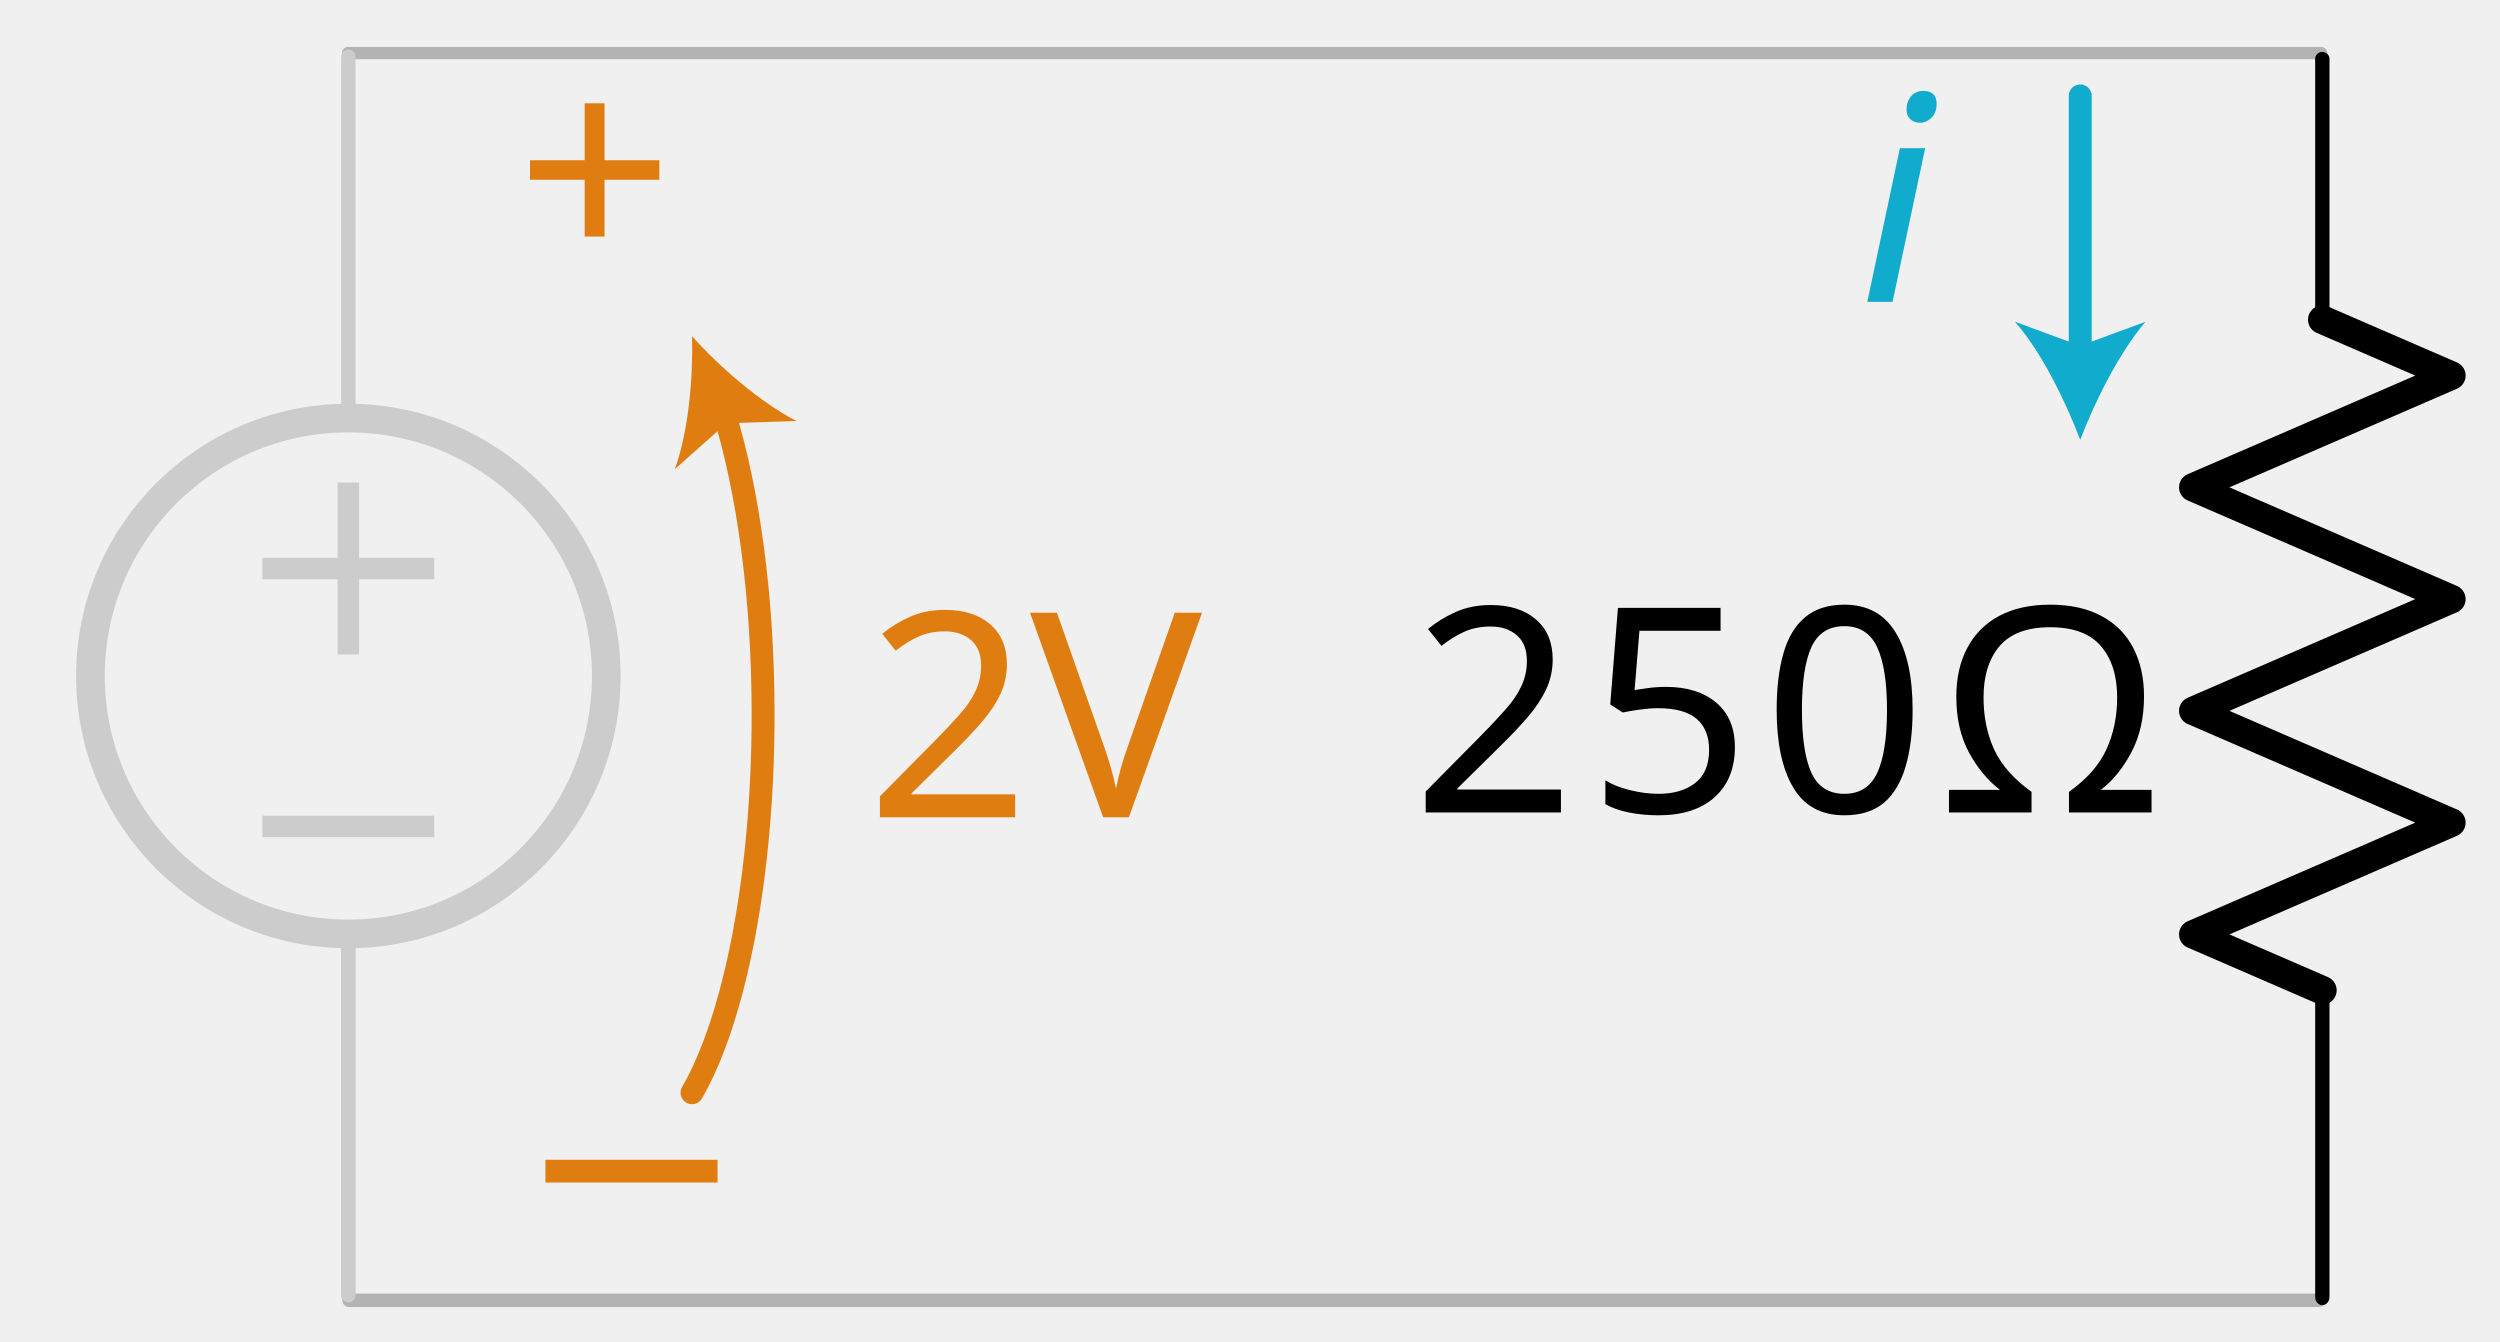
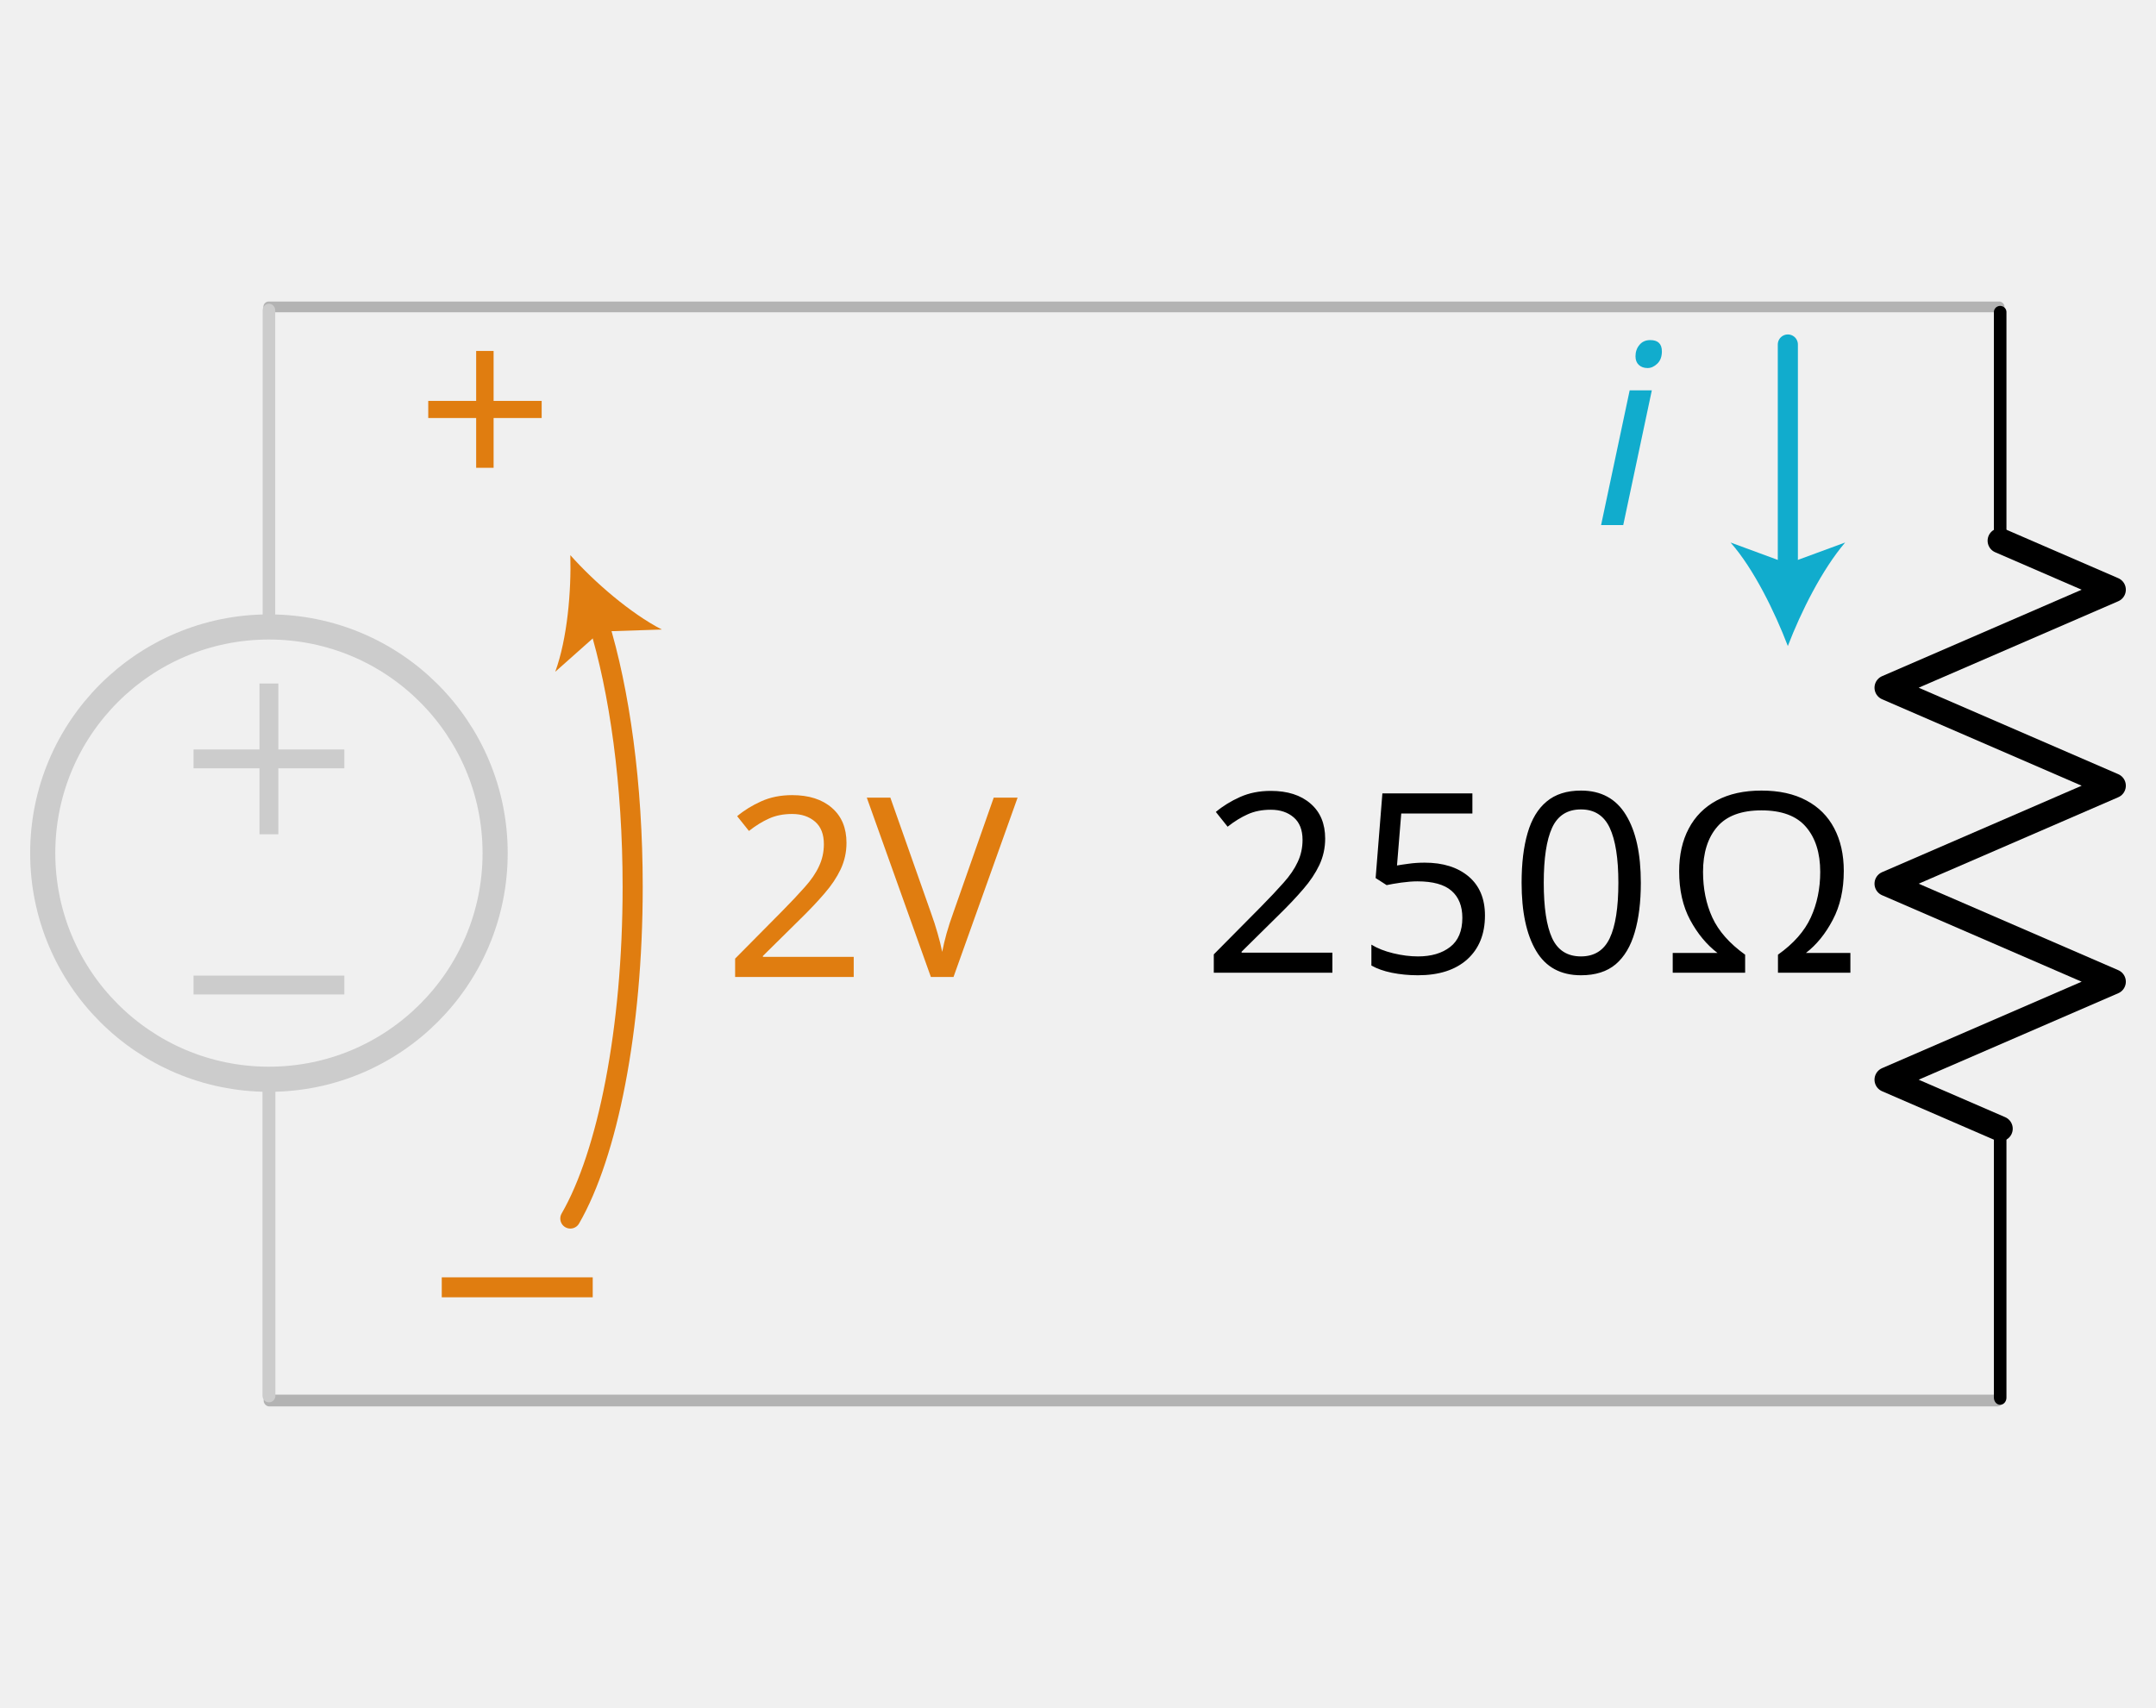
- <svg xmlns="http://www.w3.org/2000/svg" version="1.1" id="Layer_1" x="0px" y="0px" width="218.094" height="117.022" viewBox="0 0 218.094 117.022" xml:space="preserve">
+ <svg xmlns="http://www.w3.org/2000/svg" version="1.1" id="Layer_1" x="0px" y="0px" width="214.454" height="169.929" viewBox="0 0 214.454 169.929" xml:space="preserve">
  <defs id="defs21502" />
  <style type="text/css" id="style21456">
	.st0{fill:none;stroke:#1FAB54;stroke-width:6;stroke-miterlimit:10;}
	.st1{fill:none;}
	.st2{fill:#E07D10;}
	.st3{fill:none;stroke:#ED5FA6;stroke-width:7;stroke-linecap:round;stroke-linejoin:round;stroke-miterlimit:10;}
	.st4{fill:none;stroke:#AA87FF;stroke-width:7;stroke-linecap:round;stroke-linejoin:round;stroke-miterlimit:10;}
	.st5{fill:none;stroke:#FF9C39;stroke-width:7;stroke-linecap:round;stroke-linejoin:round;stroke-miterlimit:10;}
	.st6{fill:#8AF281;stroke:#8AF281;stroke-linecap:round;stroke-linejoin:round;stroke-miterlimit:10;}
	.st7{fill:#FF9C39;stroke:#E07D10;stroke-linecap:round;stroke-linejoin:round;stroke-miterlimit:10;}
	.st8{fill:none;stroke:#8AF281;stroke-width:7;stroke-linecap:round;stroke-linejoin:round;stroke-miterlimit:10;}
	.st9{fill:#ED5FA6;stroke:#ED5FA6;stroke-width:7;stroke-linecap:round;stroke-linejoin:round;stroke-miterlimit:10;}
	.st10{fill:none;stroke:#1FAB54;stroke-width:7;stroke-linecap:round;stroke-linejoin:round;stroke-miterlimit:10;}
	.st11{fill:none;stroke:#1FAB54;stroke-width:6;stroke-linecap:round;stroke-linejoin:round;stroke-miterlimit:10;}
	.st12{fill:#FF9C39;stroke:#FF9C39;stroke-width:5;stroke-linecap:round;stroke-miterlimit:10;}
	.st13{fill:none;stroke:#1FAB54;stroke-width:4;stroke-miterlimit:10;}
	.st14{fill:none;stroke:#3C91E5;stroke-width:4;stroke-miterlimit:10;}
	.st15{fill:#FFFFFF;}
	.st16{fill:none;stroke:#11ACCD;stroke-width:5;stroke-linecap:round;stroke-miterlimit:10;}
	.st17{fill:#11ACCD;}
	.st18{fill:none;stroke:#FF9C39;stroke-width:4;stroke-miterlimit:10;}
	.st19{fill:none;stroke:#63D9EA;stroke-width:7;stroke-linecap:round;stroke-miterlimit:10;}
	.st20{fill:none;stroke:#63D9EA;stroke-width:8;stroke-linecap:round;stroke-miterlimit:10;}
	.st21{fill:none;stroke:#000000;stroke-linecap:round;stroke-linejoin:round;stroke-miterlimit:10;}
	.st22{fill:none;stroke:#000000;stroke-width:1.5;stroke-linecap:round;stroke-linejoin:round;stroke-miterlimit:10;}
	.st23{fill:none;stroke:#000000;stroke-linecap:round;stroke-miterlimit:10;}
	.st24{fill:none;stroke:#000000;stroke-width:1.5;stroke-linecap:round;stroke-miterlimit:10;}
	.st25{fill:none;stroke:#000000;stroke-width:2;stroke-linecap:round;stroke-linejoin:round;stroke-miterlimit:10;}
	.st26{fill:none;stroke:#000000;stroke-width:1.5;stroke-miterlimit:10;}
	.st27{fill:none;stroke:#000000;stroke-miterlimit:10;}
	.st28{fill:none;stroke:#000000;stroke-width:2;stroke-miterlimit:10;}
	.st29{fill:none;stroke:#000000;stroke-width:2;stroke-linecap:round;stroke-miterlimit:10;}
	.st30{fill:none;stroke:#FF9C39;stroke-width:6;stroke-miterlimit:10;}
	.st31{fill:none;stroke:#000000;stroke-linecap:round;stroke-linejoin:round;}
	.st32{stroke:#000000;stroke-linecap:round;stroke-linejoin:round;stroke-miterlimit:10;}
	.st33{fill:none;stroke:#000000;stroke-width:1.5;stroke-linejoin:round;stroke-miterlimit:10;}
	.st34{fill:none;stroke:#000000;stroke-linejoin:round;stroke-miterlimit:10;}
	.st35{clip-path:url(#SVGID_2_);fill:none;stroke:#000000;stroke-linejoin:round;stroke-miterlimit:10;}
	.st36{clip-path:url(#SVGID_2_);fill:none;stroke:#ADADEB;stroke-linejoin:round;stroke-miterlimit:10;}
	.st37{clip-path:url(#SVGID_2_);}
	.st38{stroke:#000000;stroke-linejoin:round;stroke-miterlimit:10;}
	.st39{stroke:#000000;stroke-width:3;stroke-linejoin:round;stroke-miterlimit:10;}
	.st40{fill:none;stroke:#000000;stroke-width:2;stroke-linejoin:round;stroke-miterlimit:10;}
	.st41{fill:#11ACCD;stroke:#000000;stroke-linecap:round;stroke-miterlimit:10;}
	.st42{stroke:#000000;stroke-linecap:round;stroke-miterlimit:10;}
	.st43{fill:#FFFF00;stroke:#000000;stroke-linecap:round;stroke-miterlimit:10;}
	.st44{fill:#F9685D;stroke:#000000;stroke-linecap:round;stroke-miterlimit:10;}
	.st45{fill:#D6D8DA;stroke:#000000;stroke-linecap:round;stroke-miterlimit:10;}
	.st46{fill:none;stroke:#FF9C39;stroke-width:5;stroke-linecap:round;stroke-linejoin:round;stroke-miterlimit:10;}
	.st47{fill:#FF9C39;}
	.st48{fill:#AA87FF;}
	.st49{fill:#ED5FA6;}
	.st50{fill:#1FAB54;}
	.st51{fill:none;stroke:#000000;stroke-width:4;stroke-linecap:round;stroke-linejoin:round;stroke-miterlimit:10;}
	.st52{stroke:#000000;stroke-miterlimit:10;}
	.st53{stroke:#000000;stroke-width:2;stroke-linecap:round;stroke-linejoin:round;stroke-miterlimit:10;}
	.st54{fill:none;stroke:#000000;stroke-width:3;stroke-linecap:round;stroke-linejoin:round;stroke-miterlimit:10;}
	.st55{fill:none;stroke:#11ACCD;stroke-width:2;stroke-linecap:round;stroke-linejoin:round;}
	.st56{fill:none;stroke:#000000;stroke-linejoin:round;}
	.st57{font-family:'KaTeX_Main-Italic';}
	.st58{font-size:24px;}
	.st59{fill:none;stroke:#000000;stroke-width:7;stroke-linecap:round;stroke-linejoin:round;stroke-miterlimit:10;}
	.st60{fill:none;stroke:#11ACCD;stroke-width:3;stroke-linecap:round;stroke-linejoin:round;}
	.st61{fill:none;stroke:#11ACCD;stroke-width:2;stroke-linecap:round;stroke-miterlimit:10;}
	.st62{fill:none;stroke:#E07D10;stroke-width:2;stroke-linecap:round;stroke-miterlimit:10;}
	.st63{fill:none;stroke:#11ACCD;stroke-width:2;stroke-miterlimit:10;}
	.st64{fill:none;stroke:#000000;stroke-width:3;stroke-linecap:square;stroke-miterlimit:10;}
	.st65{font-family:'KaTeX_Main-Regular';}
	.st66{letter-spacing:1;}
	.st67{fill:#BE2612;}
	.st68{fill:none;stroke:#BE2612;stroke-width:2;stroke-linecap:round;stroke-linejoin:round;}
	.st69{fill:none;stroke:#21242C;stroke-linecap:round;stroke-linejoin:round;stroke-miterlimit:10;}
	.st70{fill:none;stroke:#11ACCD;stroke-width:3;stroke-linecap:round;stroke-miterlimit:10;}
	.st71{fill:#FFFFFF;stroke:#000000;stroke-miterlimit:10;}
	.st72{fill:none;stroke:#3C91E5;stroke-width:6;stroke-miterlimit:10;}
	.st73{fill:none;stroke:#E84D39;stroke-width:2;stroke-linecap:round;stroke-miterlimit:10;}
	.st74{fill:#E84D39;}
	.st75{fill:none;stroke:#FF9C39;stroke-width:2;stroke-linecap:round;stroke-miterlimit:10;}
	.st76{fill:#BABEC2;}
	.st77{fill:none;stroke:#BABEC2;stroke-linecap:round;stroke-linejoin:round;stroke-miterlimit:10;}
</style>
-   <path style="fill:#cccccc;fill-rule:evenodd;stroke:#b3b3b3;stroke-width:1.177;stroke-linecap:round;stroke-linejoin:miter;stroke-miterlimit:4;stroke-dasharray:none;stroke-opacity:1" d="m 30.452,113.434 171.834,0" id="path22263" />
-   <path style="fill:#cccccc;fill-rule:evenodd;stroke:#b3b3b3;stroke-width:1.071px;stroke-linecap:round;stroke-linejoin:miter;stroke-opacity:1" d="m 30.371,4.628 172.117,0" id="path22261" />
-   <g id="g21470" transform="translate(-59.62902,-0.3737293)">
+   <path style="fill:#cccccc;fill-rule:evenodd;stroke:#b3b3b3;stroke-width:1.177;stroke-linecap:round;stroke-linejoin:miter;stroke-miterlimit:4;stroke-dasharray:none;stroke-opacity:1" d="m 26.812,139.341 171.834,0" id="path22263" />
+   <path style="fill:#cccccc;fill-rule:evenodd;stroke:#b3b3b3;stroke-width:1.071px;stroke-linecap:round;stroke-linejoin:miter;stroke-opacity:1" d="m 26.731,30.536 172.117,0" id="path22261" />
+   <g id="g21470" transform="translate(-63.26929,25.53351)">
    <g id="g21472">
      <path class="st62" d="m 120,95.7 c 3.7,-6.4 6.2,-18.8 6.2,-33 0,-10.2 -1.3,-19.5 -3.4,-26.3" id="path21474" style="fill:none;stroke:#e07d10;stroke-width:2;stroke-linecap:round;stroke-miterlimit:10" />
      <g id="g21476">
        <path class="st2" d="m 120,29.7 c 2.4,2.7 6,5.8 9.1,7.4 l -6.1,0.2 -4.5,4 c 1.2,-3.3 1.6,-8 1.5,-11.6 z" id="path21478" style="fill:#e07d10" />
      </g>
    </g>
  </g>
-   <text class="st2 st65 st58" id="text21490" style="font-size:24px;font-family:KaTeX_Main-Regular;fill:#e07d10" x="45.035" y="23.293">+</text>
-   <text class="st2 st65 st58" id="text21492" style="font-size:13.992px;font-family:KaTeX_Main-Regular;fill:#e07d10" x="54.371" y="88.885" />
-   <text class="st2 st65 st58" id="text21494" style="font-size:24px;font-family:KaTeX_Main-Regular;fill:#e07d10" x="45.035" y="109.693">−</text>
-   <text class="st2 st65 st58" id="text21496" style="font-style:normal;font-variant:normal;font-weight:normal;font-stretch:normal;font-size:25px;line-height:125%;font-family:KaTeX_Main;-inkscape-font-specification:'KaTeX_Main, Normal';text-align:start;writing-mode:lr-tb;text-anchor:start;fill:#e07d10" x="75.557" y="71.293">2V</text>
-   <g transform="matrix(1.25,0,0,-1.25,-59.60973,472.9708)" id="g8121" style="stroke:#cccccc">
+   <text class="st2 st65 st58" id="text21490" style="font-size:24px;font-family:KaTeX_Main-Regular;fill:#e07d10" x="41.395" y="49.2">+</text>
+   <text class="st2 st65 st58" id="text21492" style="font-size:13.992px;font-family:KaTeX_Main-Regular;fill:#e07d10" x="50.731" y="114.792" />
+   <text class="st2 st65 st58" id="text21494" style="font-size:24px;font-family:KaTeX_Main-Regular;fill:#e07d10" x="41.395" y="135.601">−</text>
+   <text class="st2 st65 st58" id="text21496" style="font-style:normal;font-variant:normal;font-weight:normal;font-stretch:normal;font-size:25px;line-height:125%;font-family:KaTeX_Main;-inkscape-font-specification:'KaTeX_Main, Normal';text-align:start;writing-mode:lr-tb;text-anchor:start;fill:#e07d10" x="71.917" y="97.2">2V</text>
+   <g transform="matrix(1.25,0,0,-1.25,-63.25,498.8781)" id="g8121" style="stroke:#cccccc">
    <g transform="matrix(1,0,0,1.05,72,374.4)" id="g6653" style="stroke:#cccccc">
      <path id="path6655" style="fill:none;stroke:#cccccc;stroke-width:1;stroke-linecap:round;stroke-linejoin:miter;stroke-miterlimit:10;stroke-dasharray:none;stroke-opacity:1" d="M 0,0 0,-24" />
    </g>
    <path d="M 72,313.2 72,288" style="fill:none;stroke:#cccccc;stroke-width:1.025;stroke-linecap:round;stroke-linejoin:round;stroke-miterlimit:10;stroke-dasharray:none;stroke-opacity:1" id="path6659" />
    <g id="g8111" style="stroke:#cccccc">
      <g id="g6649" transform="translate(90,331.2)" style="stroke:#cccccc">
        <path d="m 0,0 c 0,9.941 -8.059,18 -18,18 -9.941,0 -18,-8.059 -18,-18 0,-9.941 8.059,-18 18,-18 9.941,0 18,8.059 18,18 z" style="fill:none;stroke:#cccccc;stroke-width:2;stroke-linecap:butt;stroke-linejoin:miter;stroke-miterlimit:10;stroke-dasharray:none;stroke-opacity:1" id="path6651" />
      </g>
      <g id="g6661" transform="translate(72,344.7)" style="stroke:#cccccc">
        <path d="M 0,0 0,-12" style="fill:none;stroke:#cccccc;stroke-width:1.5;stroke-linecap:butt;stroke-linejoin:miter;stroke-miterlimit:10;stroke-dasharray:none;stroke-opacity:1" id="path6663" />
      </g>
      <g id="g6665" transform="translate(66,338.7)" style="stroke:#cccccc">
        <path d="M 0,0 12,0" style="fill:none;stroke:#cccccc;stroke-width:1.5;stroke-linecap:butt;stroke-linejoin:miter;stroke-miterlimit:10;stroke-dasharray:none;stroke-opacity:1" id="path6667" />
      </g>
      <g id="g6669" transform="translate(66,320.7)" style="stroke:#cccccc">
        <path d="M 0,0 12,0" style="fill:none;stroke:#cccccc;stroke-width:1.5;stroke-linecap:butt;stroke-linejoin:miter;stroke-miterlimit:10;stroke-dasharray:none;stroke-opacity:1" id="path6671" />
      </g>
    </g>
  </g>
-   <g transform="matrix(1.25,0,0,-1.25,-22.4056,473.1394)" id="g8061" style="fill:none;stroke:#000000">
+   <g transform="matrix(1.25,0,0,-1.25,-26.04587,499.0467)" id="g8061" style="fill:none;stroke:#000000">
    <g transform="matrix(1,0,0,0.9784892,180,356.2001)" id="g6745" style="fill:none;stroke:#000000">
      <path id="path6747" style="fill:none;stroke:#000000;stroke-width:1;stroke-linecap:round;stroke-linejoin:round;stroke-miterlimit:10;stroke-dasharray:none;stroke-opacity:1" d="M 0,0 0,18.6" />
    </g>
    <g transform="translate(180,309.4)" id="g6749" style="fill:none;stroke:#000000">
      <path id="path6751" style="fill:none;stroke:#000000;stroke-width:2;stroke-linecap:round;stroke-linejoin:round;stroke-miterlimit:10;stroke-dasharray:none;stroke-opacity:1" d="M 0,0 -9,3.9 9,11.7 -9,19.5 9,27.3 -9,35.1 9,42.9 0,46.8" />
    </g>
    <g transform="matrix(1,0,0,1.150538,180,288)" id="g6753" style="fill:none;stroke:#000000">
      <path id="path6755" style="fill:none;stroke:#000000;stroke-width:1;stroke-linecap:round;stroke-linejoin:round;stroke-miterlimit:10;stroke-dasharray:none;stroke-opacity:1" d="M 0,0 0,18.6" />
    </g>
  </g>
-   <text y="26.334" x="162.194" class="st17 st57 st58" id="text21458" style="font-style:italic;font-variant:normal;font-weight:normal;font-stretch:normal;font-size:25px;line-height:125%;font-family:KaTeX_Main;-inkscape-font-specification:'KaTeX_Main, Italic';text-align:start;writing-mode:lr-tb;text-anchor:start;fill:#11accd">i</text>
-   <g transform="translate(103.4744,2.66746)" id="g21460">
+   <text y="52.241" x="158.554" class="st17 st57 st58" id="text21458" style="font-style:italic;font-variant:normal;font-weight:normal;font-stretch:normal;font-size:25px;line-height:125%;font-family:KaTeX_Main;-inkscape-font-specification:'KaTeX_Main, Italic';text-align:start;writing-mode:lr-tb;text-anchor:start;fill:#11accd">i</text>
+   <g transform="translate(99.83411,28.5747)" id="g21460">
    <g id="g21462">
      <line class="st55" x1="78" y1="28.4" x2="78" y2="5.7" id="line21464" style="fill:none;stroke:#11accd;stroke-width:2;stroke-linecap:round;stroke-linejoin:round" />
      <g id="g21466">
        <path class="st17" d="m 78,35.7 c 1.3,-3.4 3.4,-7.6 5.7,-10.3 L 78,27.5 72.3,25.4 c 2.3,2.6 4.4,6.9 5.7,10.3 z" id="path21468" style="fill:#11accd" />
      </g>
    </g>
  </g>
-   <text y="70.873" x="123.171" class="st65 st58 st66" id="text21498" style="font-style:normal;font-variant:normal;font-weight:normal;font-stretch:normal;font-size:25px;line-height:125%;font-family:KaTeX_Main;-inkscape-font-specification:'KaTeX_Main, Normal';text-align:start;letter-spacing:1;writing-mode:lr-tb;text-anchor:start;fill:#000000;">
-     <tspan id="tspan22046" x="123.171" y="70.873">250Ω</tspan>
+   <text y="96.781" x="119.531" class="st65 st58 st66" id="text21498" style="font-style:normal;font-variant:normal;font-weight:normal;font-stretch:normal;font-size:25px;line-height:125%;font-family:KaTeX_Main;-inkscape-font-specification:'KaTeX_Main, Normal';text-align:start;letter-spacing:1;writing-mode:lr-tb;text-anchor:start;fill:#000000">
+     <tspan id="tspan22046" x="119.531" y="96.781">250Ω</tspan>
  </text>
</svg>
